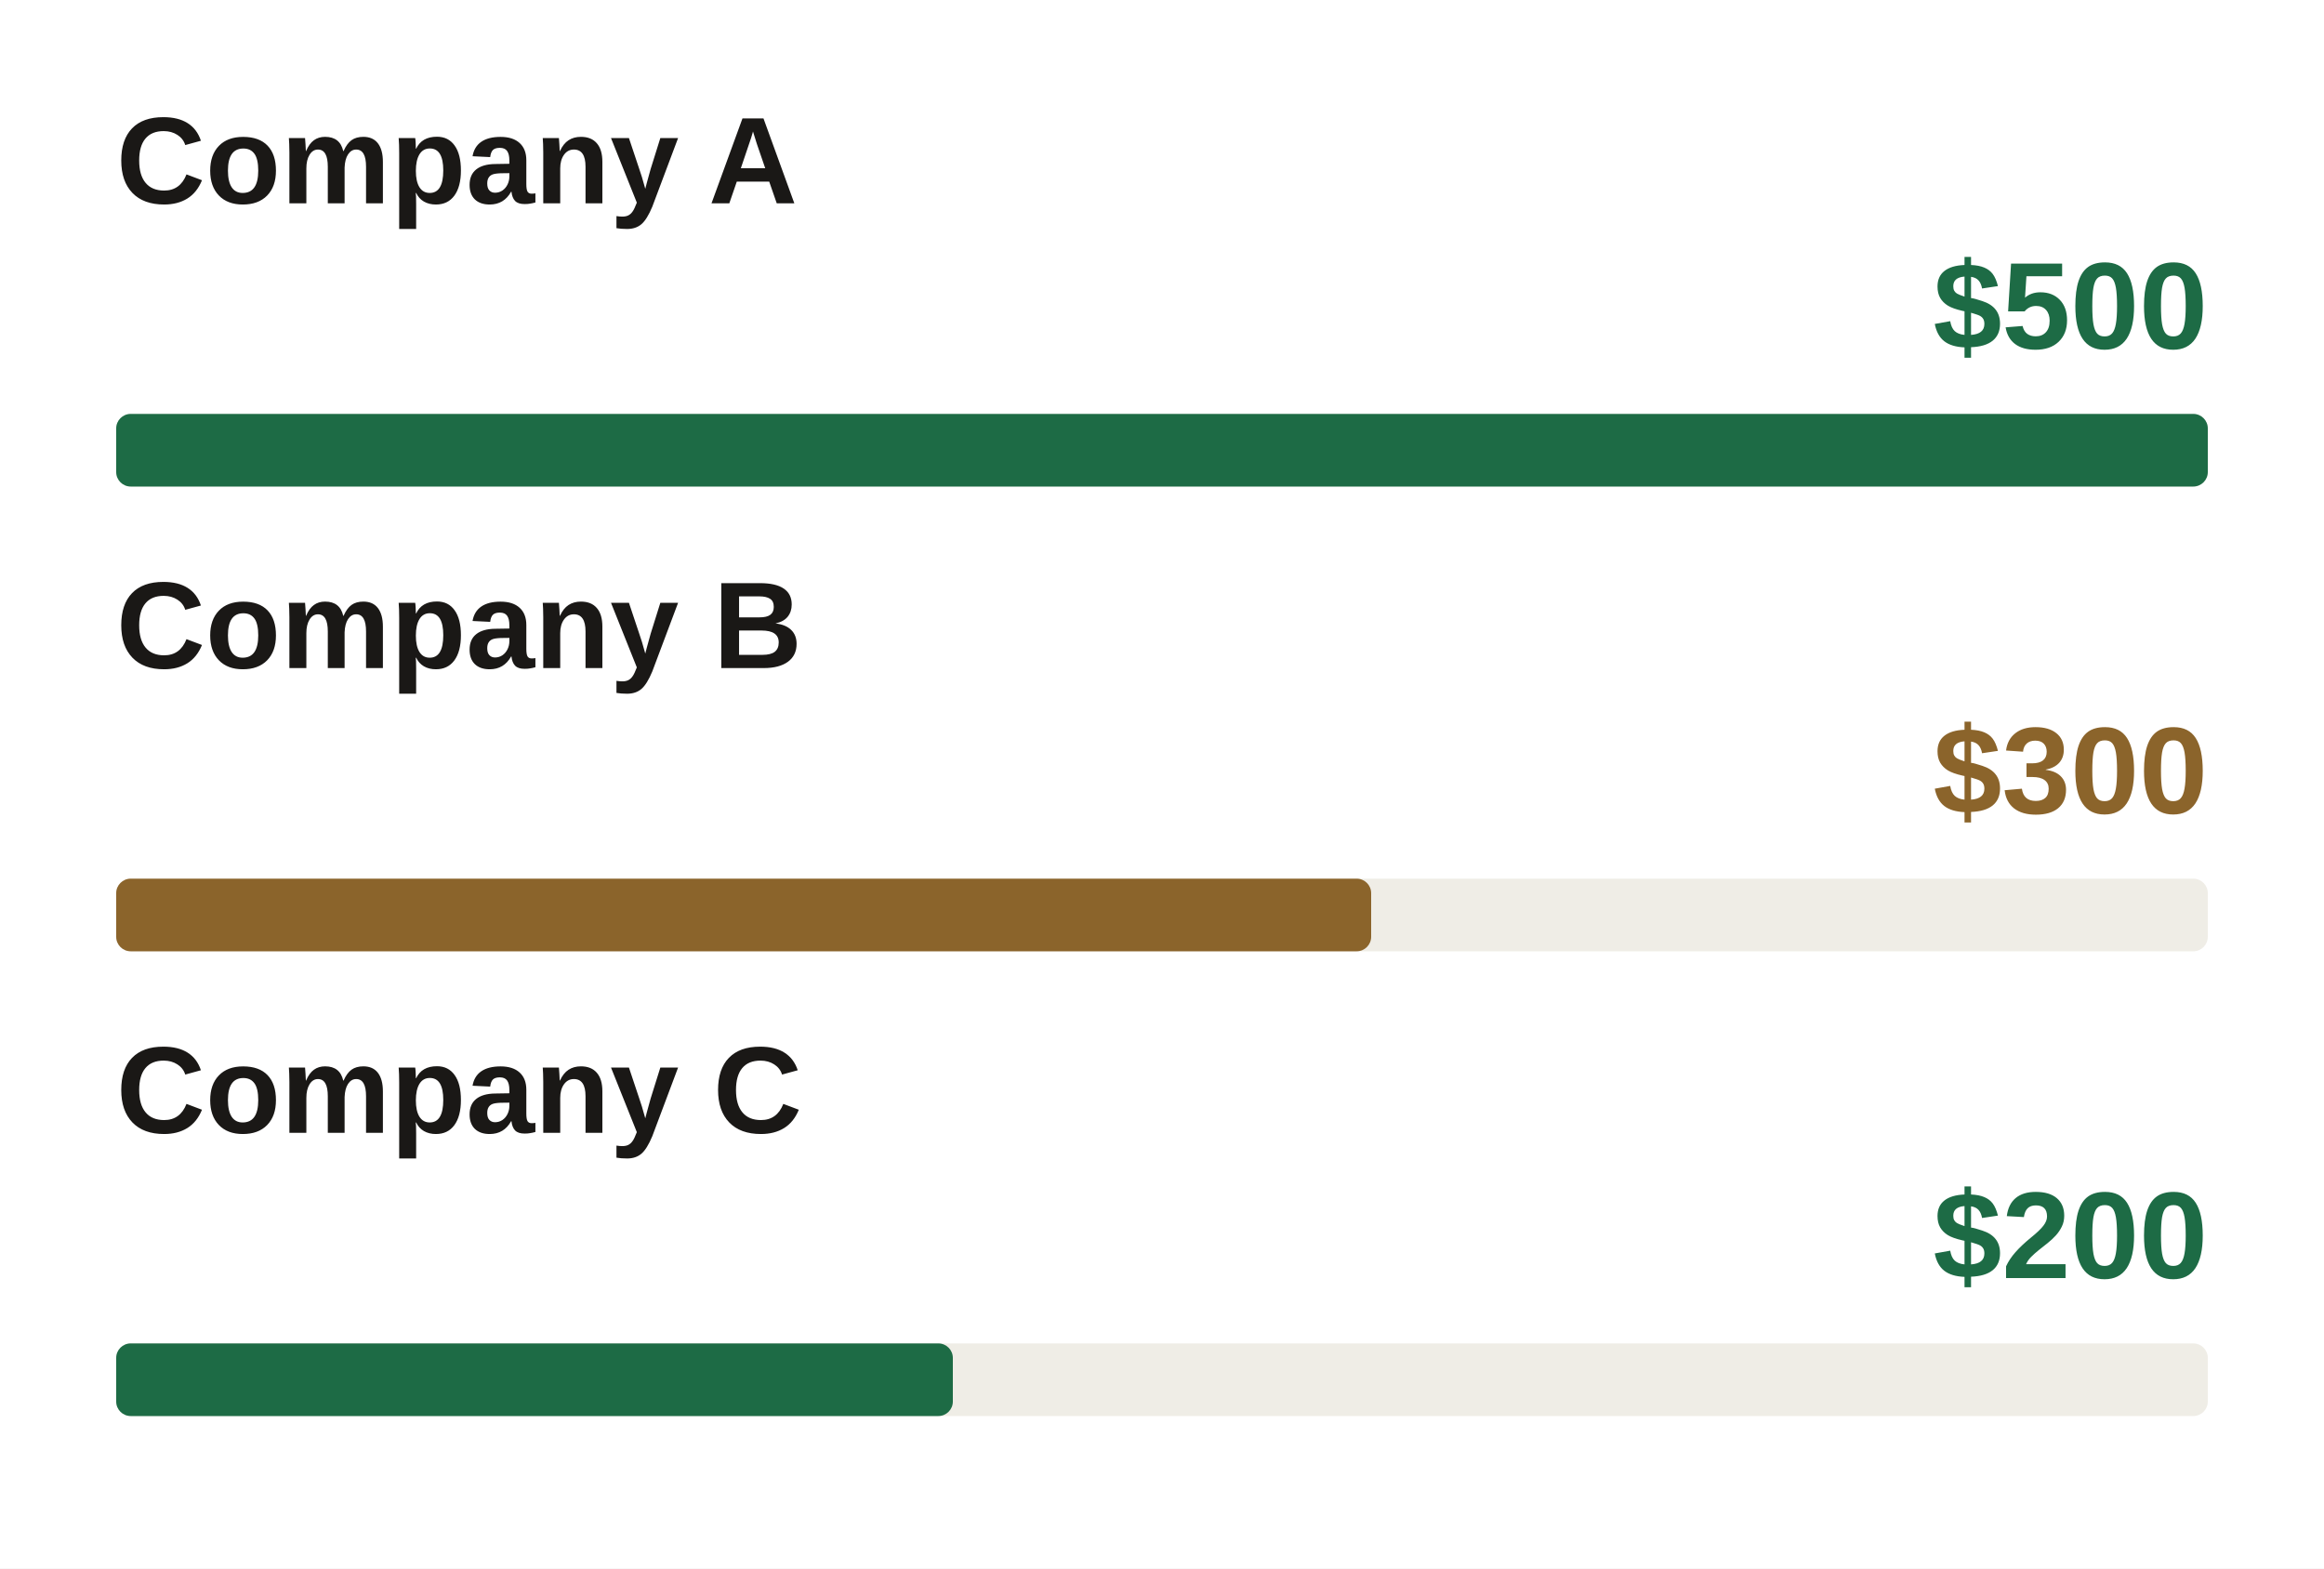
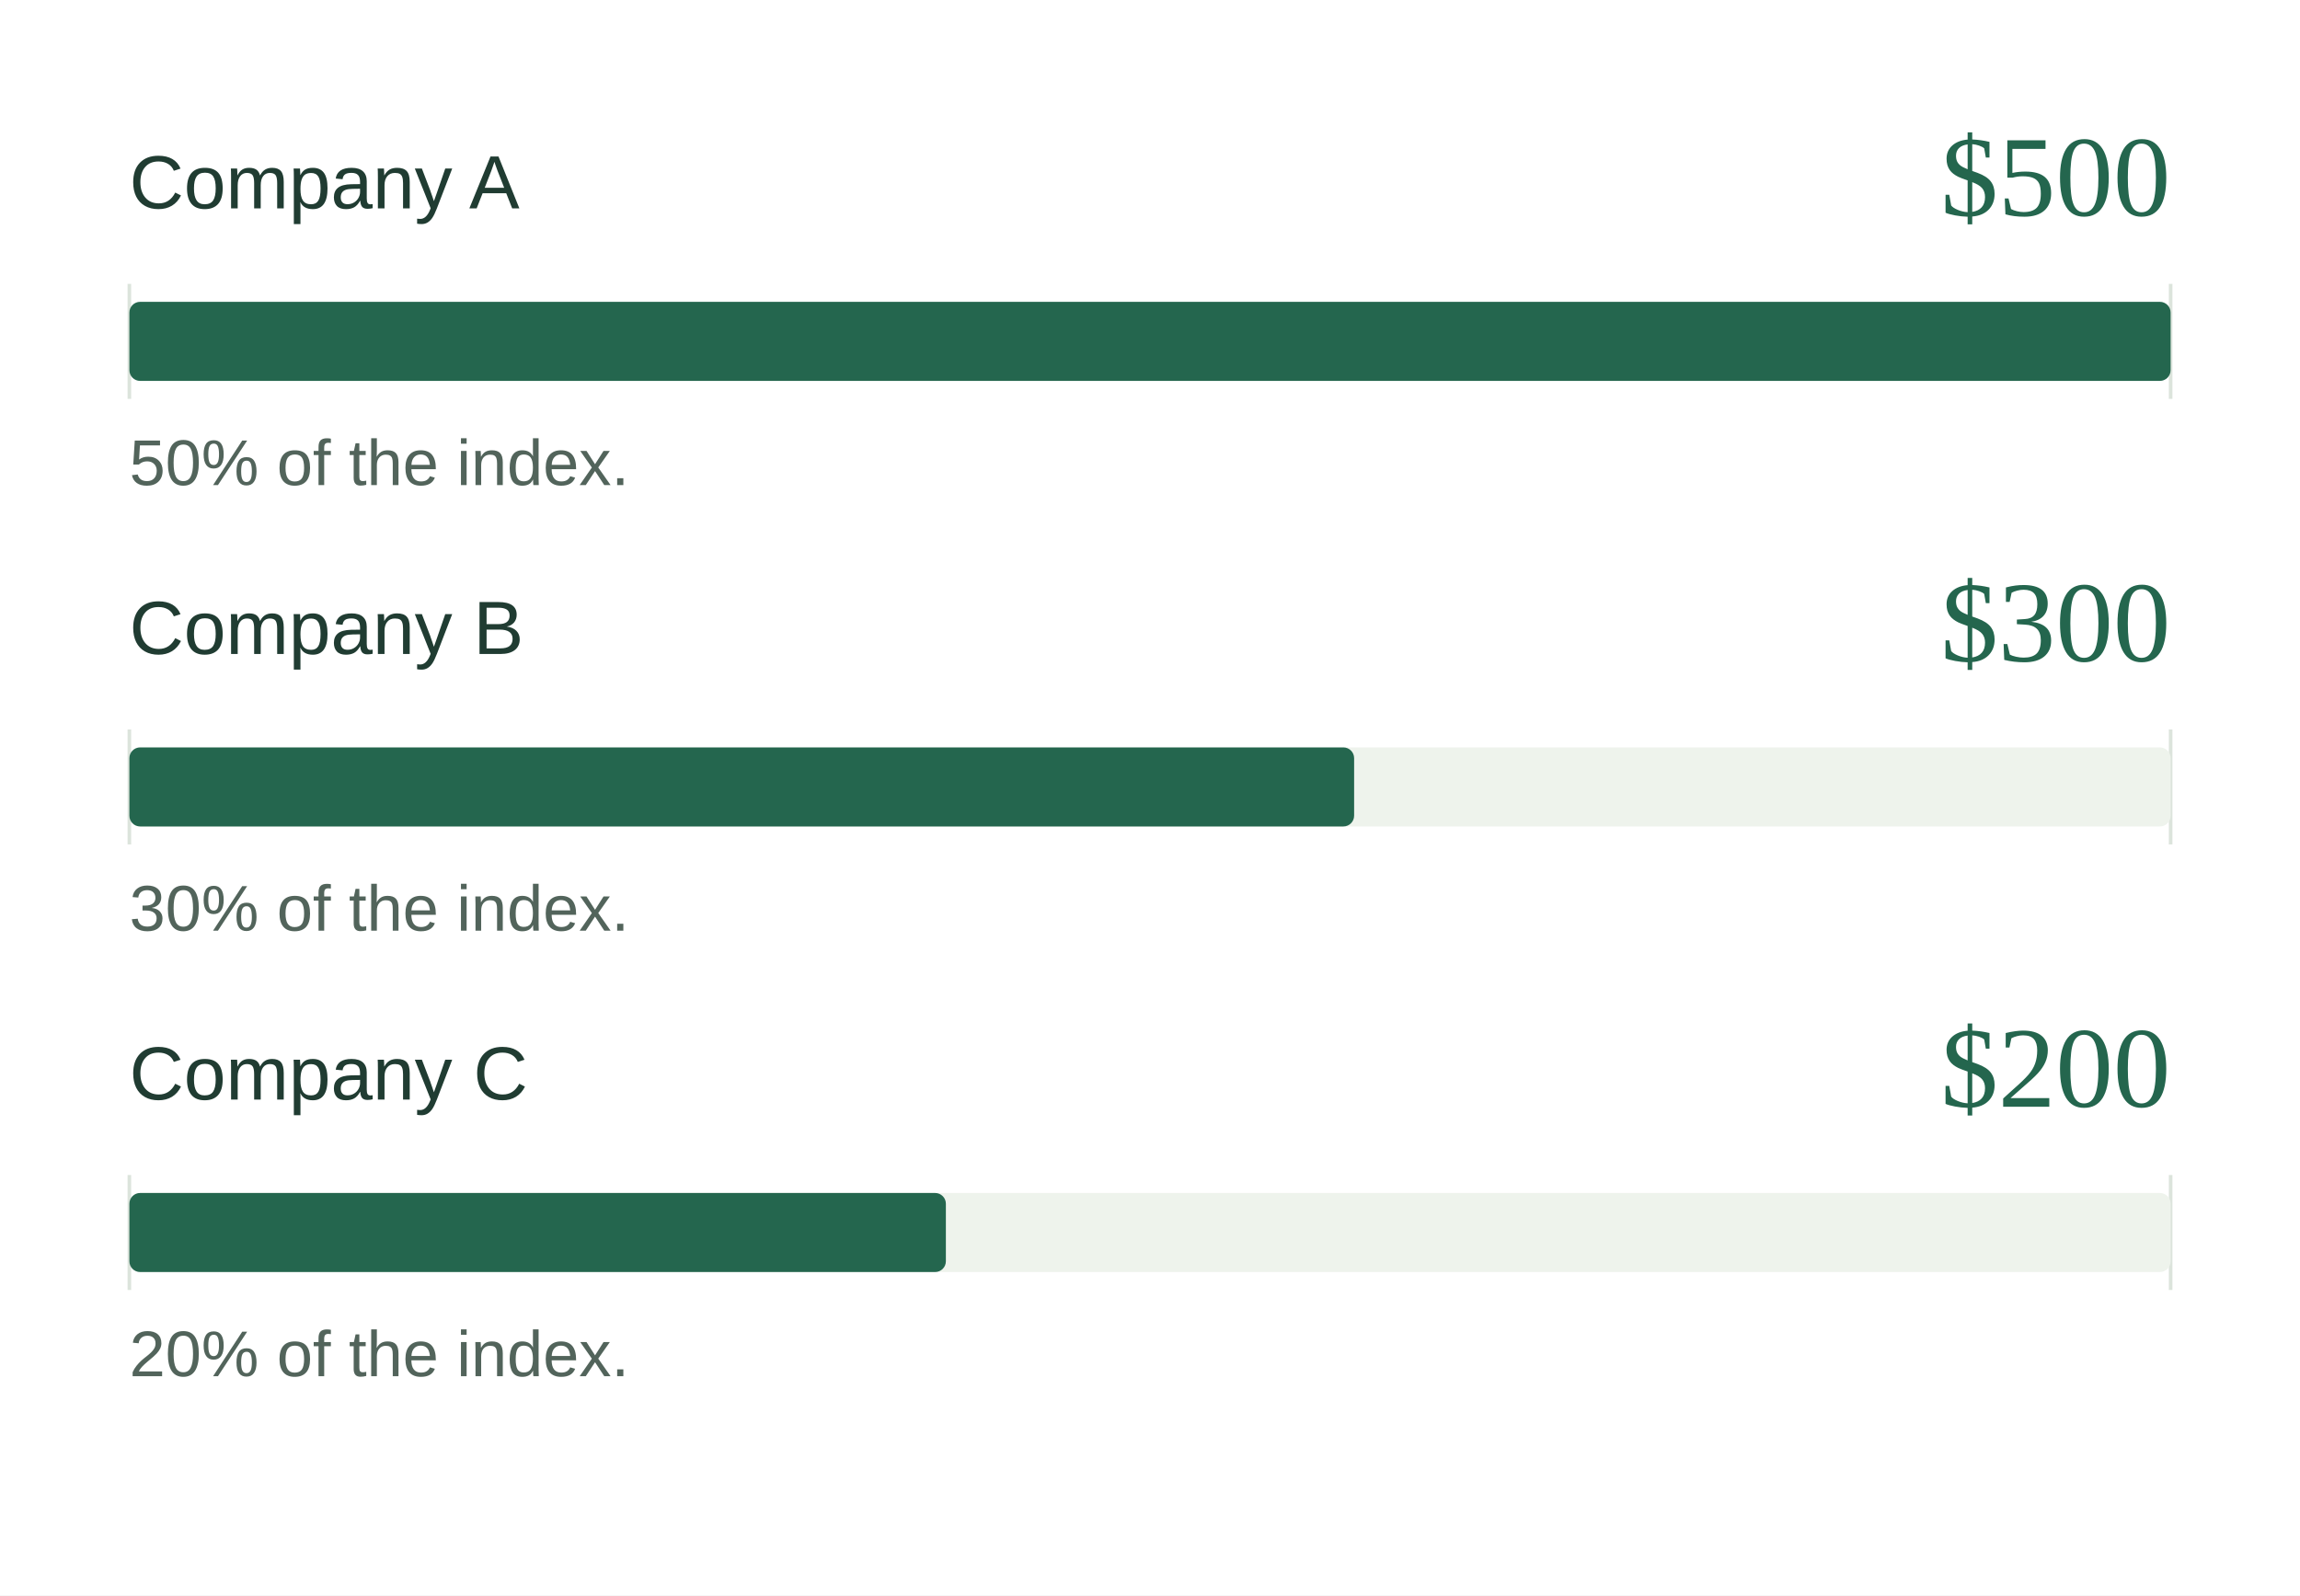
- <svg xmlns="http://www.w3.org/2000/svg" width="640" height="432" viewBox="0 0 640 432" role="img" aria-labelledby="title description">
-   <rect width="640" height="432" fill="#fff" />
-   <g font-family="Arial, Helvetica, sans-serif" fill="#1a1816">
-     <g data-value="500">
-       <text x="32" y="56" font-size="34" font-weight="600">Company A</text>
-       <text x="608" y="96" text-anchor="end" font-size="34" font-weight="600" fill="#1d6b45">$500</text>
-       <rect x="32" y="114" width="576" height="20" rx="4" fill="#efede6" />
-       <rect x="32" y="114" width="576.000" height="20" rx="4" fill="#1d6b45" />
+ <svg xmlns="http://www.w3.org/2000/svg" width="640" height="444" viewBox="0 0 640 444" data-layout="bars" role="img" aria-labelledby="title description">
+   <rect width="640" height="444" fill="#fff" />
+   <g font-family="Arial, Helvetica, sans-serif">
+     <g data-value="500" data-row="0">
+       <text x="36" y="58" font-size="21" font-weight="500" fill="#203c32" text-anchor="start">
+         <tspan x="36" dy="0">Company A</tspan>
+       </text>
+       <text x="604" y="60" font-size="32" font-weight="400" fill="#24664e" text-anchor="end" font-family="Georgia, Times New Roman, serif">
+         <tspan x="604" dy="0">$500</tspan>
+       </text>
+       <path d="M36 79v32 M604 79v32" stroke="#dce4dc" />
+       <rect x="36" y="84" width="568" height="22" rx="3" fill="#eef3ec" />
+       <rect data-bar="true" x="36" y="84" width="568.000" height="22" rx="3" fill="#24664e" />
+       <text x="36" y="135" font-size="18" font-weight="400" fill="#52645b" text-anchor="start">
+         <tspan x="36" dy="0">50% of the index.</tspan>
+       </text>
    </g>
-     <g data-value="300">
-       <text x="32" y="184" font-size="34" font-weight="600">Company B</text>
-       <text x="608" y="224" text-anchor="end" font-size="34" font-weight="600" fill="#8b642b">$300</text>
-       <rect x="32" y="242" width="576" height="20" rx="4" fill="#efede6" />
-       <rect x="32" y="242" width="345.600" height="20" rx="4" fill="#8b642b" />
+     <g data-value="300" data-row="1">
+       <text x="36" y="182" font-size="21" font-weight="500" fill="#203c32" text-anchor="start">
+         <tspan x="36" dy="0">Company B</tspan>
+       </text>
+       <text x="604" y="184" font-size="32" font-weight="400" fill="#24664e" text-anchor="end" font-family="Georgia, Times New Roman, serif">
+         <tspan x="604" dy="0">$300</tspan>
+       </text>
+       <path d="M36 203v32 M604 203v32" stroke="#dce4dc" />
+       <rect x="36" y="208" width="568" height="22" rx="3" fill="#eef3ec" />
+       <rect data-bar="true" x="36" y="208" width="340.800" height="22" rx="3" fill="#24664e" />
+       <text x="36" y="259" font-size="18" font-weight="400" fill="#52645b" text-anchor="start">
+         <tspan x="36" dy="0">30% of the index.</tspan>
+       </text>
    </g>
-     <g data-value="200">
-       <text x="32" y="312" font-size="34" font-weight="600">Company C</text>
-       <text x="608" y="352" text-anchor="end" font-size="34" font-weight="600" fill="#1d6b45">$200</text>
-       <rect x="32" y="370" width="576" height="20" rx="4" fill="#efede6" />
-       <rect x="32" y="370" width="230.400" height="20" rx="4" fill="#1d6b45" />
+     <g data-value="200" data-row="2">
+       <text x="36" y="306" font-size="21" font-weight="500" fill="#203c32" text-anchor="start">
+         <tspan x="36" dy="0">Company C</tspan>
+       </text>
+       <text x="604" y="308" font-size="32" font-weight="400" fill="#24664e" text-anchor="end" font-family="Georgia, Times New Roman, serif">
+         <tspan x="604" dy="0">$200</tspan>
+       </text>
+       <path d="M36 327v32 M604 327v32" stroke="#dce4dc" />
+       <rect x="36" y="332" width="568" height="22" rx="3" fill="#eef3ec" />
+       <rect data-bar="true" x="36" y="332" width="227.200" height="22" rx="3" fill="#24664e" />
+       <text x="36" y="383" font-size="18" font-weight="400" fill="#52645b" text-anchor="start">
+         <tspan x="36" dy="0">20% of the index.</tspan>
+       </text>
    </g>
  </g>
</svg>
